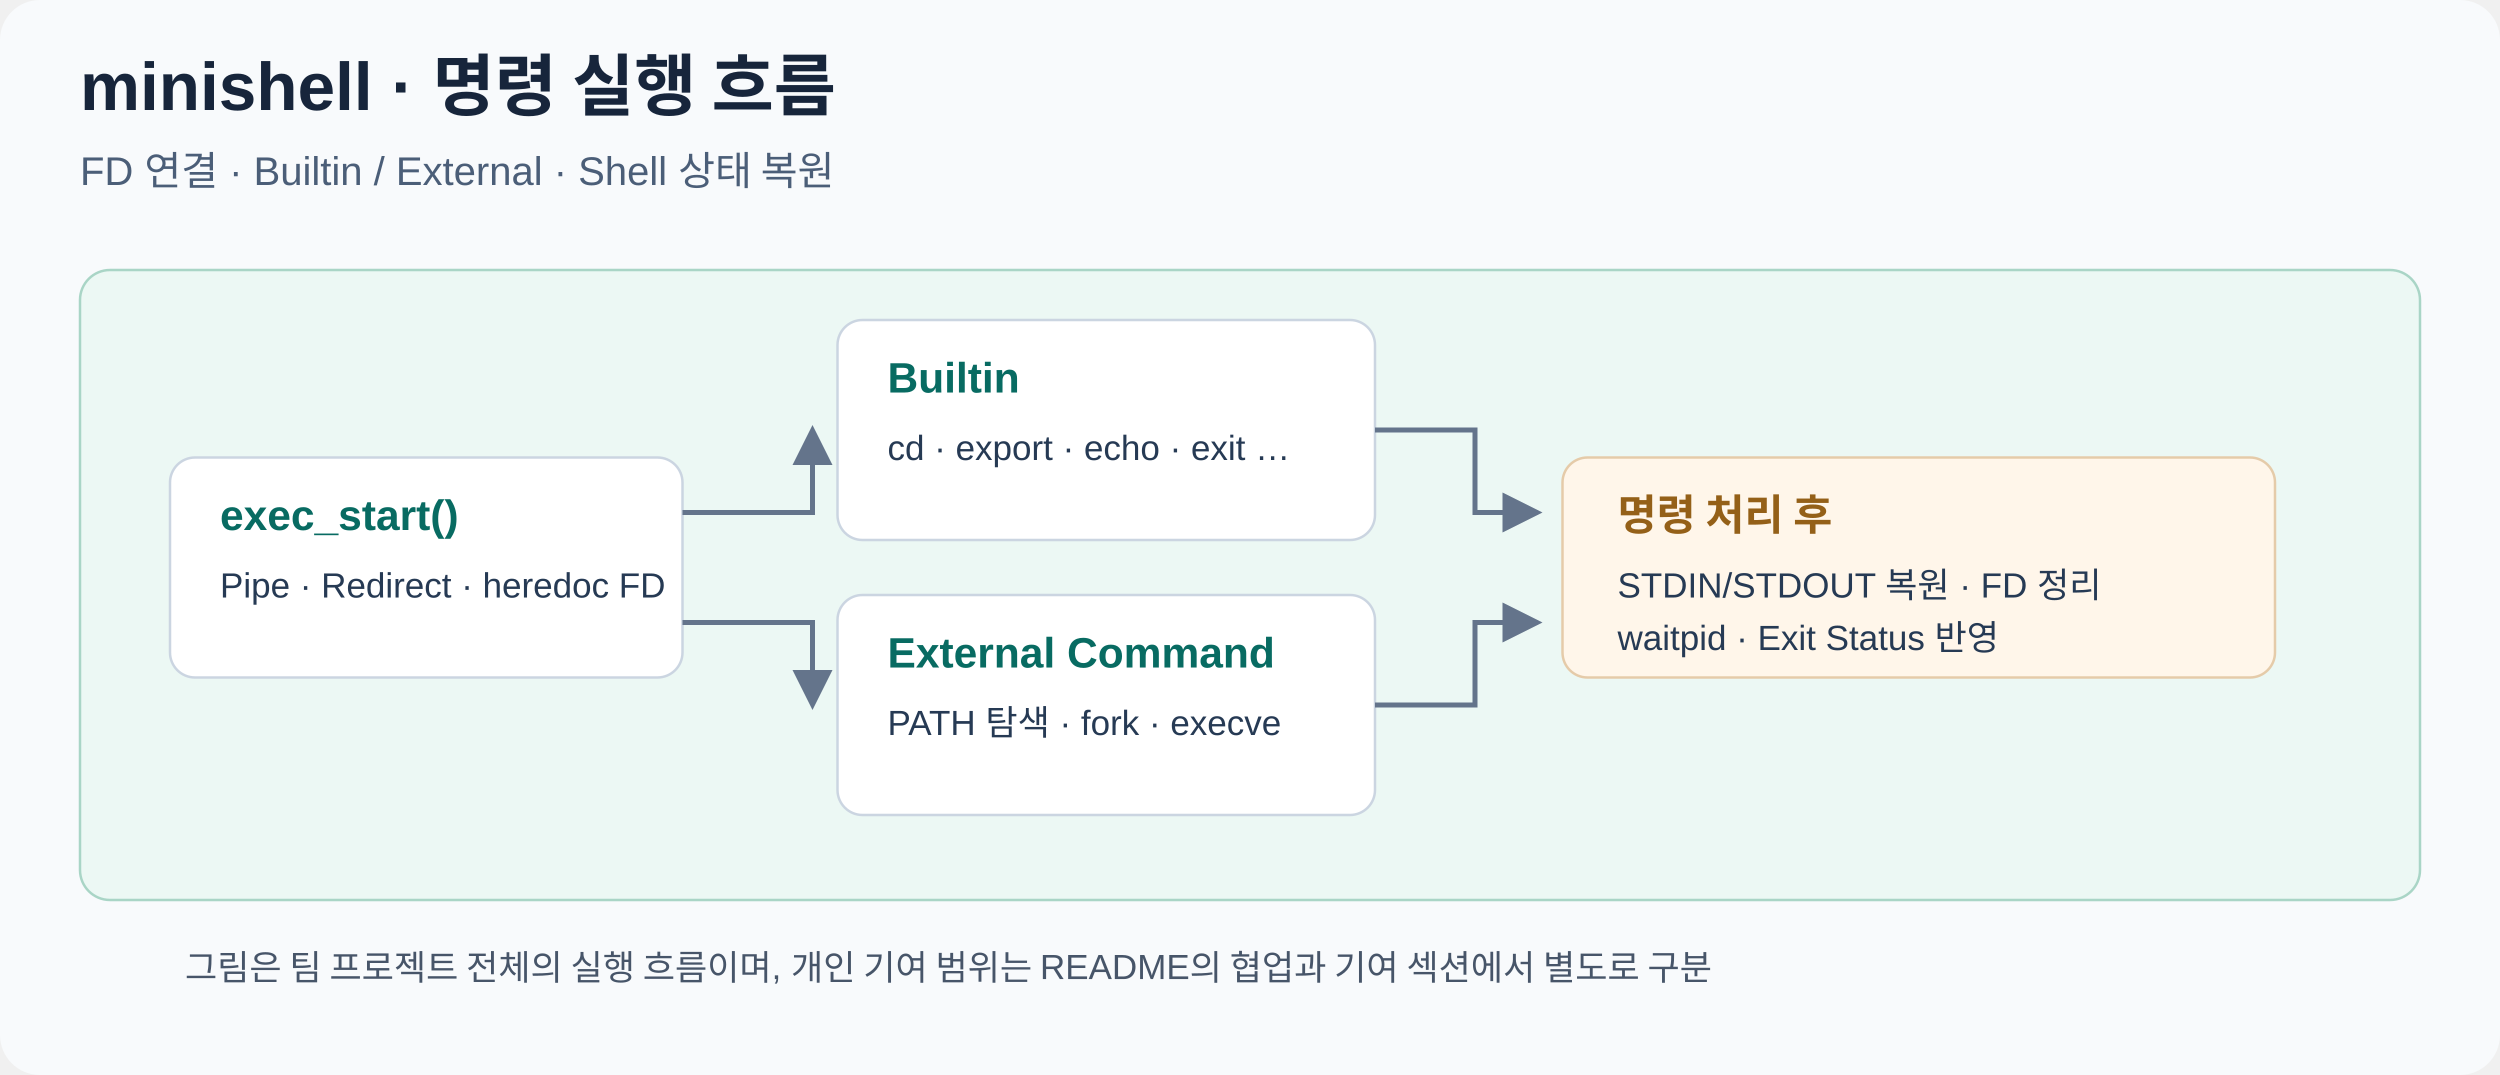
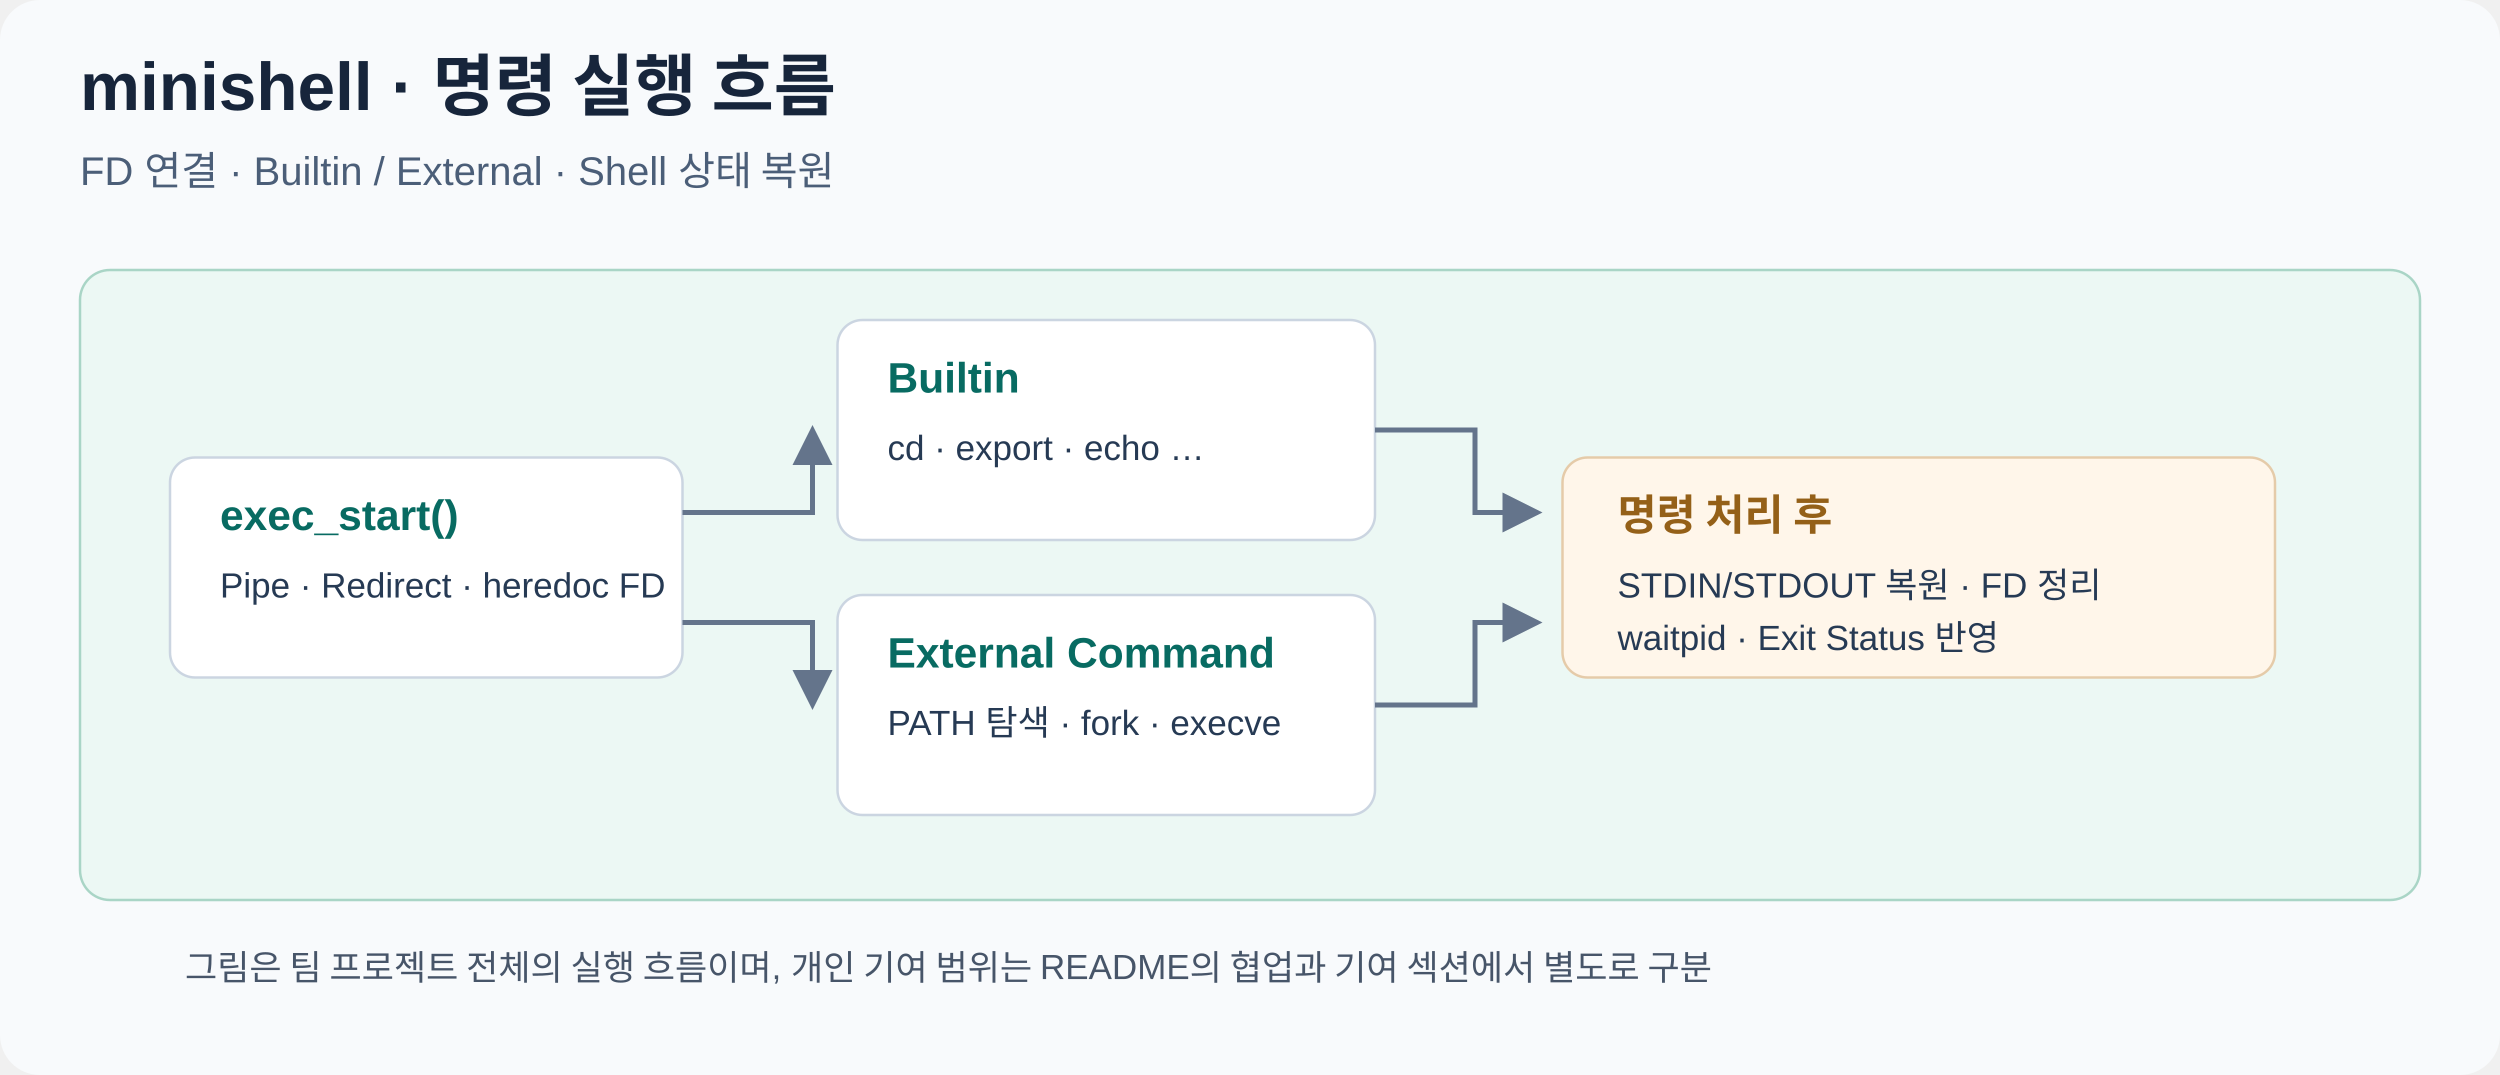
<svg xmlns="http://www.w3.org/2000/svg" width="1000" height="430" viewBox="0 0 1000 430" role="img" aria-labelledby="title desc">
  <defs>
    <marker id="arrow" markerWidth="8" markerHeight="8" refX="7" refY="4" orient="auto">
      <path d="M0 0 L8 4 L0 8Z" fill="#64748b" />
    </marker>
  </defs>
  <rect width="1000" height="430" rx="16" fill="#f8fafc" />
  <g font-family="Arial,'Noto Sans CJK KR','Malgun Gothic',sans-serif">
    <text x="32" y="44" font-size="27" font-weight="700" fill="#17253b">minishell · 명령 실행 흐름</text>
    <text x="32" y="74" font-size="16" fill="#4b5e78">FD 연결 · Builtin / External · Shell 상태 복원</text>
    <rect x="32" y="108" width="936" height="252" rx="12" fill="#ecf8f4" stroke="#a9d5c6" />
    <rect x="68" y="183" width="205" height="88" rx="10" fill="#fff" stroke="#cbd5e1" />
    <text x="88" y="212" font-size="17" font-weight="700" fill="#086b62">exec_start()</text>
    <text x="88" y="239" font-size="14" fill="#263a54">Pipe · Redirect · heredoc FD</text>
    <rect x="335" y="128" width="215" height="88" rx="10" fill="#fff" stroke="#cbd5e1" />
    <text x="355" y="157" font-size="17" font-weight="700" fill="#086b62">Builtin</text>
-     <text x="355" y="184" font-size="14" fill="#263a54">cd · export · echo · exit …</text>
+     <text x="355" y="184" font-size="14" fill="#263a54">cd · export · echo …</text>
    <rect x="335" y="238" width="215" height="88" rx="10" fill="#fff" stroke="#cbd5e1" />
    <text x="355" y="267" font-size="17" font-weight="700" fill="#086b62">External Command</text>
    <text x="355" y="294" font-size="14" fill="#263a54">PATH 탐색 · fork · execve</text>
    <rect x="625" y="183" width="285" height="88" rx="10" fill="#fff6ea" stroke="#e5cba9" />
    <text x="647" y="212" font-size="17" font-weight="700" fill="#946018">명령 처리 후</text>
    <text x="647" y="239" font-size="14" fill="#263a54">STDIN/STDOUT 복원 · FD 정리</text>
    <text x="647" y="260" font-size="14" fill="#263a54">waitpid · Exit Status 반영</text>
    <path d="M273 205 H325 V172" fill="none" stroke="#64748b" stroke-width="2" marker-end="url(#arrow)" />
    <path d="M273 249 H325 V282" fill="none" stroke="#64748b" stroke-width="2" marker-end="url(#arrow)" />
    <path d="M550 172 H590 V205 H615" fill="none" stroke="#64748b" stroke-width="2" marker-end="url(#arrow)" />
    <path d="M550 282 H590 V249 H615" fill="none" stroke="#64748b" stroke-width="2" marker-end="url(#arrow)" />
    <text x="74" y="392" font-size="14" fill="#475569">그림은 팀 프로젝트 전체의 실행 흐름이며, 개인 기여 범위는 README의 협업과 기여 섹션에서 별도로 구분</text>
  </g>
</svg>
